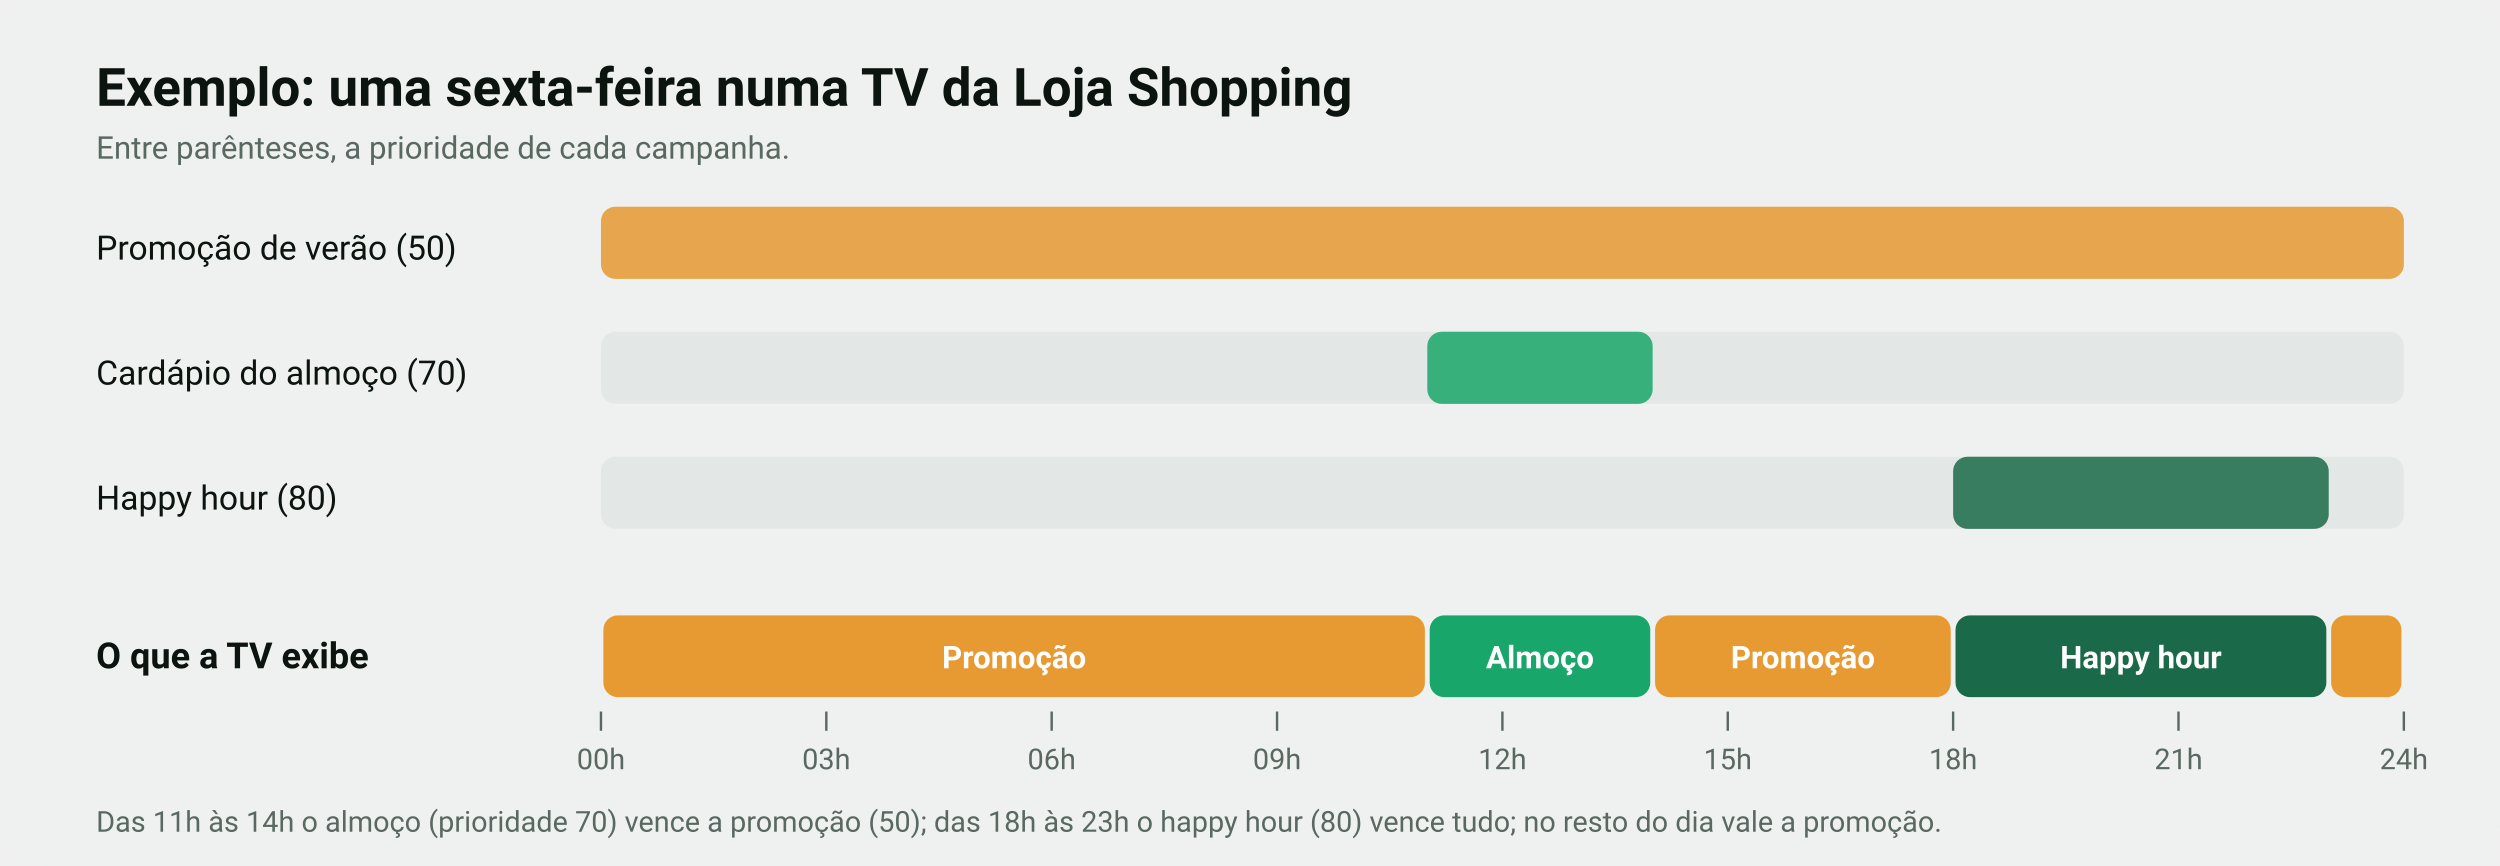
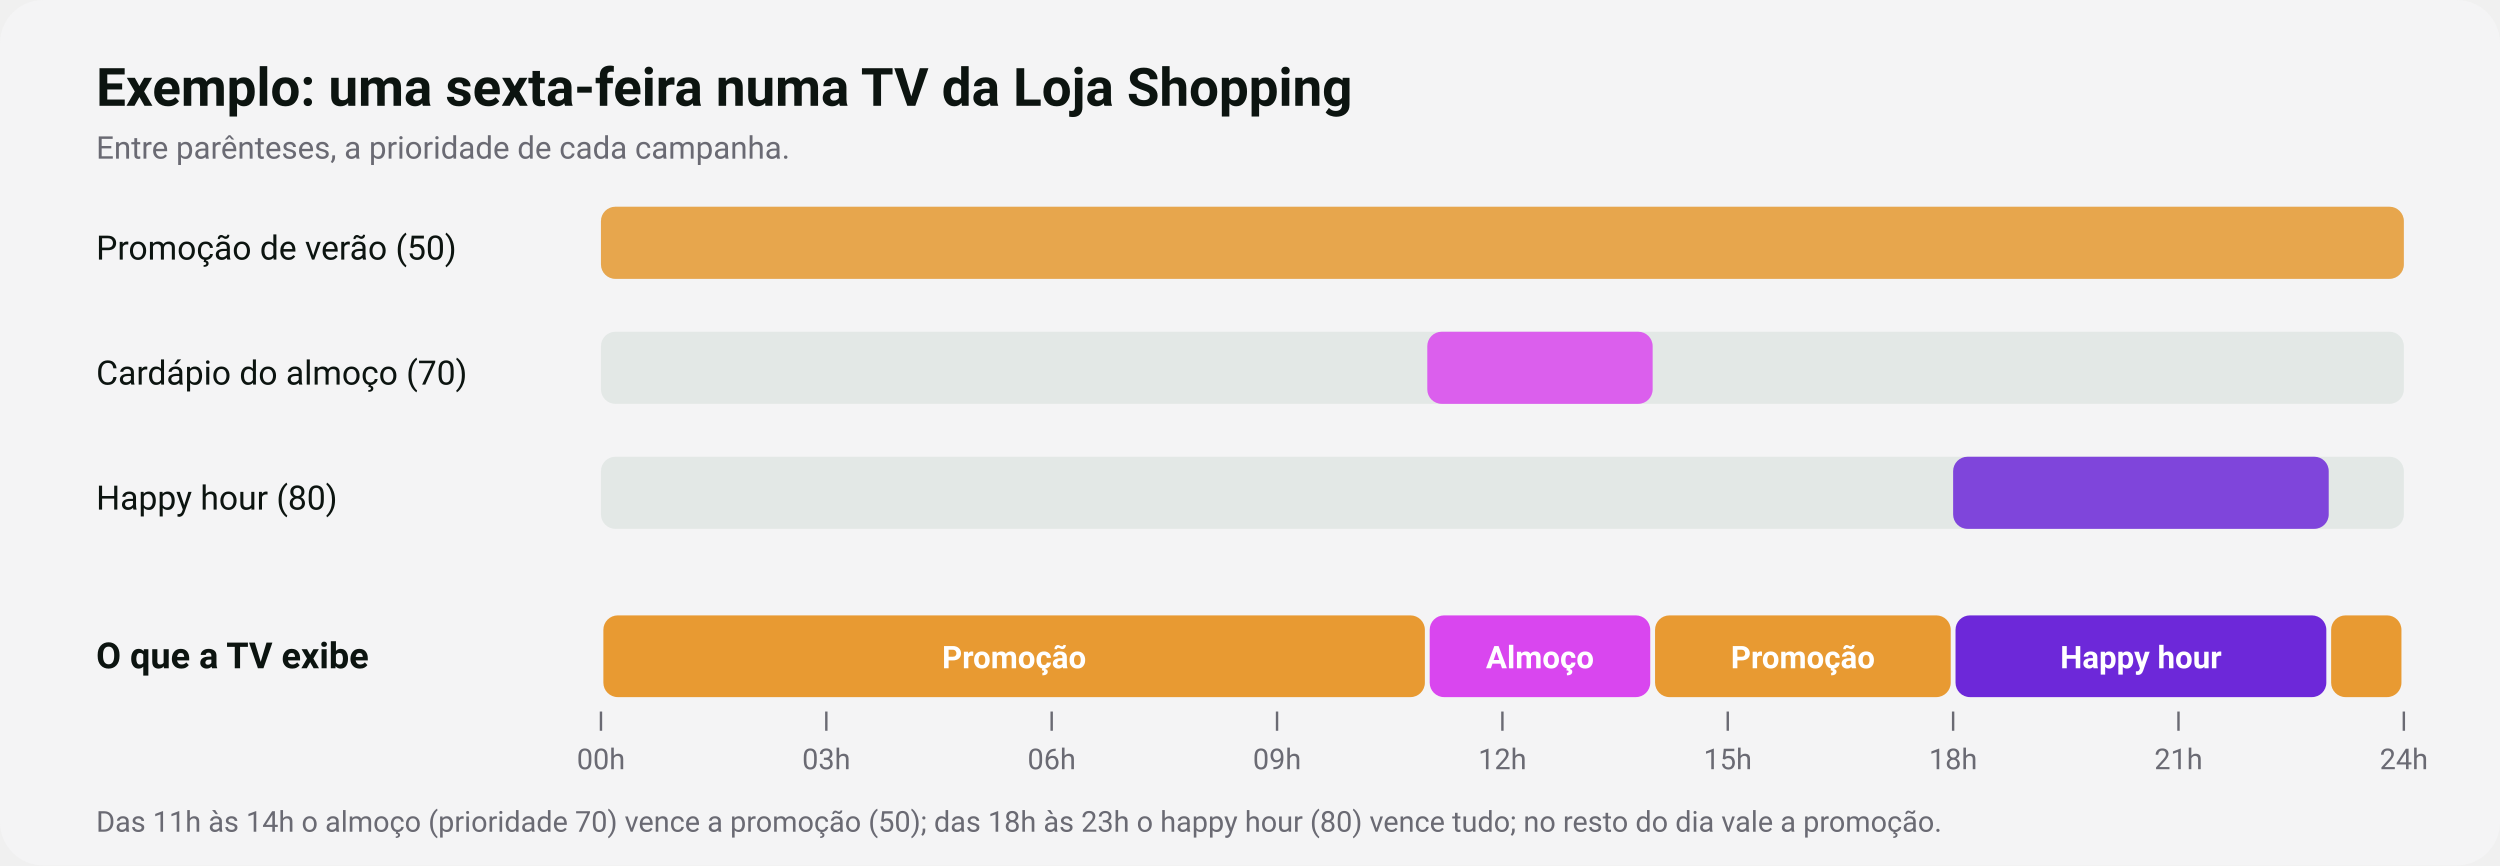
<svg xmlns="http://www.w3.org/2000/svg" viewBox="0 0 1040 360" width="1040" height="360" font-family="'Segoe UI', Roboto, 'Helvetica Neue', Arial, sans-serif">
  <defs>
    <marker id="arrow" viewBox="0 0 10 10" refX="8" refY="5" markerWidth="7" markerHeight="7" orient="auto-start-reverse">
-       <path d="M0 0 L10 5 L0 10 z" fill="#1a6a49" />
+       <path d="M0 0 L10 5 L0 10 z" fill="#6d28d9" />
    </marker>
    <filter id="shadow" x="-10%" y="-10%" width="130%" height="140%">
-       <feDropShadow dx="0" dy="3" stdDeviation="4" flood-color="#06120d" flood-opacity=".18" />
+       <feDropShadow dx="0" dy="3" stdDeviation="4" flood-color="#09090b" flood-opacity=".18" />
    </filter>
  </defs>
-   <rect width="1040" height="360" rx="18" fill="#eef1ef" />
+   <rect width="1040" height="360" rx="18" fill="#f4f4f5" />
  <text x="40" y="44" font-size="22" font-weight="700" fill="#0c1410" text-anchor="start">Exemplo: uma sexta-feira numa TV da Loja Shopping</text>
-   <text x="40" y="66" font-size="13" font-weight="400" fill="#5a6862" text-anchor="start">Entre parênteses, a prioridade de cada campanha.</text>
+   <text x="40" y="66" font-size="13" font-weight="400" fill="#6a6a73" text-anchor="start">Entre parênteses, a prioridade de cada campanha.</text>
  <text x="40" y="108" font-size="14" font-weight="400" fill="#0c1410" text-anchor="start">Promoção de verão (50)</text>
  <rect x="250" y="86" width="750" height="30" rx="6" fill="#e3e8e6" />
  <rect x="250" y="86" width="750" height="30" rx="6" fill="#e89a32" opacity=".85" />
  <text x="40" y="160" font-size="14" font-weight="400" fill="#0c1410" text-anchor="start">Cardápio do almoço (70)</text>
  <rect x="250" y="138" width="750" height="30" rx="6" fill="#e3e8e6" />
-   <rect x="593.75" y="138" width="93.75" height="30" rx="6" fill="#19a66a" opacity=".85" />
+   <rect x="593.75" y="138" width="93.75" height="30" rx="6" fill="#d946ef" opacity=".85" />
  <text x="40" y="212" font-size="14" font-weight="400" fill="#0c1410" text-anchor="start">Happy hour (80)</text>
  <rect x="250" y="190" width="750" height="30" rx="6" fill="#e3e8e6" />
-   <rect x="812.5" y="190" width="156.25" height="30" rx="6" fill="#1a6a49" opacity=".85" />
+   <rect x="812.5" y="190" width="156.25" height="30" rx="6" fill="#6d28d9" opacity=".85" />
  <text x="40" y="278" font-size="15" font-weight="700" fill="#0c1410" text-anchor="start">O que a TV exibe</text>
  <rect x="251" y="256" width="341.75" height="34" rx="6" fill="#e89a32" />
  <text x="421.875" y="278" font-size="13" font-weight="700" fill="#ffffff" text-anchor="middle">Promoção</text>
-   <rect x="594.75" y="256" width="91.75" height="34" rx="6" fill="#19a66a" />
+   <rect x="594.75" y="256" width="91.75" height="34" rx="6" fill="#d946ef" />
  <text x="640.625" y="278" font-size="13" font-weight="700" fill="#ffffff" text-anchor="middle">Almoço</text>
  <rect x="688.5" y="256" width="123" height="34" rx="6" fill="#e89a32" />
  <text x="750" y="278" font-size="13" font-weight="700" fill="#ffffff" text-anchor="middle">Promoção</text>
-   <rect x="813.5" y="256" width="154.25" height="34" rx="6" fill="#1a6a49" />
+   <rect x="813.5" y="256" width="154.25" height="34" rx="6" fill="#6d28d9" />
  <text x="890.625" y="278" font-size="13" font-weight="700" fill="#ffffff" text-anchor="middle">Happy hour</text>
  <rect x="969.75" y="256" width="29.25" height="34" rx="6" fill="#e89a32" />
-   <line x1="250" y1="296" x2="250" y2="304" stroke="#5a6862" />
-   <text x="250" y="320" font-size="12" font-weight="400" fill="#5a6862" text-anchor="middle">00h</text>
-   <line x1="343.75" y1="296" x2="343.75" y2="304" stroke="#5a6862" />
-   <text x="343.75" y="320" font-size="12" font-weight="400" fill="#5a6862" text-anchor="middle">03h</text>
-   <line x1="437.5" y1="296" x2="437.5" y2="304" stroke="#5a6862" />
-   <text x="437.5" y="320" font-size="12" font-weight="400" fill="#5a6862" text-anchor="middle">06h</text>
-   <line x1="531.25" y1="296" x2="531.25" y2="304" stroke="#5a6862" />
-   <text x="531.25" y="320" font-size="12" font-weight="400" fill="#5a6862" text-anchor="middle">09h</text>
-   <line x1="625" y1="296" x2="625" y2="304" stroke="#5a6862" />
-   <text x="625" y="320" font-size="12" font-weight="400" fill="#5a6862" text-anchor="middle">12h</text>
-   <line x1="718.75" y1="296" x2="718.75" y2="304" stroke="#5a6862" />
-   <text x="718.75" y="320" font-size="12" font-weight="400" fill="#5a6862" text-anchor="middle">15h</text>
-   <line x1="812.5" y1="296" x2="812.5" y2="304" stroke="#5a6862" />
-   <text x="812.5" y="320" font-size="12" font-weight="400" fill="#5a6862" text-anchor="middle">18h</text>
-   <line x1="906.25" y1="296" x2="906.25" y2="304" stroke="#5a6862" />
-   <text x="906.25" y="320" font-size="12" font-weight="400" fill="#5a6862" text-anchor="middle">21h</text>
-   <line x1="1000" y1="296" x2="1000" y2="304" stroke="#5a6862" />
-   <text x="1000" y="320" font-size="12" font-weight="400" fill="#5a6862" text-anchor="middle">24h</text>
-   <text x="40" y="346" font-size="12" font-weight="400" fill="#5a6862" text-anchor="start">Das 11h às 14h o almoço (prioridade 70) vence a promoção (50); das 18h às 23h o happy hour (80) vence tudo; no resto do dia vale a promoção.</text>
+   <line x1="250" y1="296" x2="250" y2="304" stroke="#6a6a73" />
+   <text x="250" y="320" font-size="12" font-weight="400" fill="#6a6a73" text-anchor="middle">00h</text>
+   <line x1="343.75" y1="296" x2="343.75" y2="304" stroke="#6a6a73" />
+   <text x="343.75" y="320" font-size="12" font-weight="400" fill="#6a6a73" text-anchor="middle">03h</text>
+   <line x1="437.5" y1="296" x2="437.5" y2="304" stroke="#6a6a73" />
+   <text x="437.5" y="320" font-size="12" font-weight="400" fill="#6a6a73" text-anchor="middle">06h</text>
+   <line x1="531.25" y1="296" x2="531.25" y2="304" stroke="#6a6a73" />
+   <text x="531.25" y="320" font-size="12" font-weight="400" fill="#6a6a73" text-anchor="middle">09h</text>
+   <line x1="625" y1="296" x2="625" y2="304" stroke="#6a6a73" />
+   <text x="625" y="320" font-size="12" font-weight="400" fill="#6a6a73" text-anchor="middle">12h</text>
+   <line x1="718.75" y1="296" x2="718.75" y2="304" stroke="#6a6a73" />
+   <text x="718.75" y="320" font-size="12" font-weight="400" fill="#6a6a73" text-anchor="middle">15h</text>
+   <line x1="812.5" y1="296" x2="812.5" y2="304" stroke="#6a6a73" />
+   <text x="812.5" y="320" font-size="12" font-weight="400" fill="#6a6a73" text-anchor="middle">18h</text>
+   <line x1="906.25" y1="296" x2="906.25" y2="304" stroke="#6a6a73" />
+   <text x="906.25" y="320" font-size="12" font-weight="400" fill="#6a6a73" text-anchor="middle">21h</text>
+   <line x1="1000" y1="296" x2="1000" y2="304" stroke="#6a6a73" />
+   <text x="1000" y="320" font-size="12" font-weight="400" fill="#6a6a73" text-anchor="middle">24h</text>
+   <text x="40" y="346" font-size="12" font-weight="400" fill="#6a6a73" text-anchor="start">Das 11h às 14h o almoço (prioridade 70) vence a promoção (50); das 18h às 23h o happy hour (80) vence tudo; no resto do dia vale a promoção.</text>
</svg>
